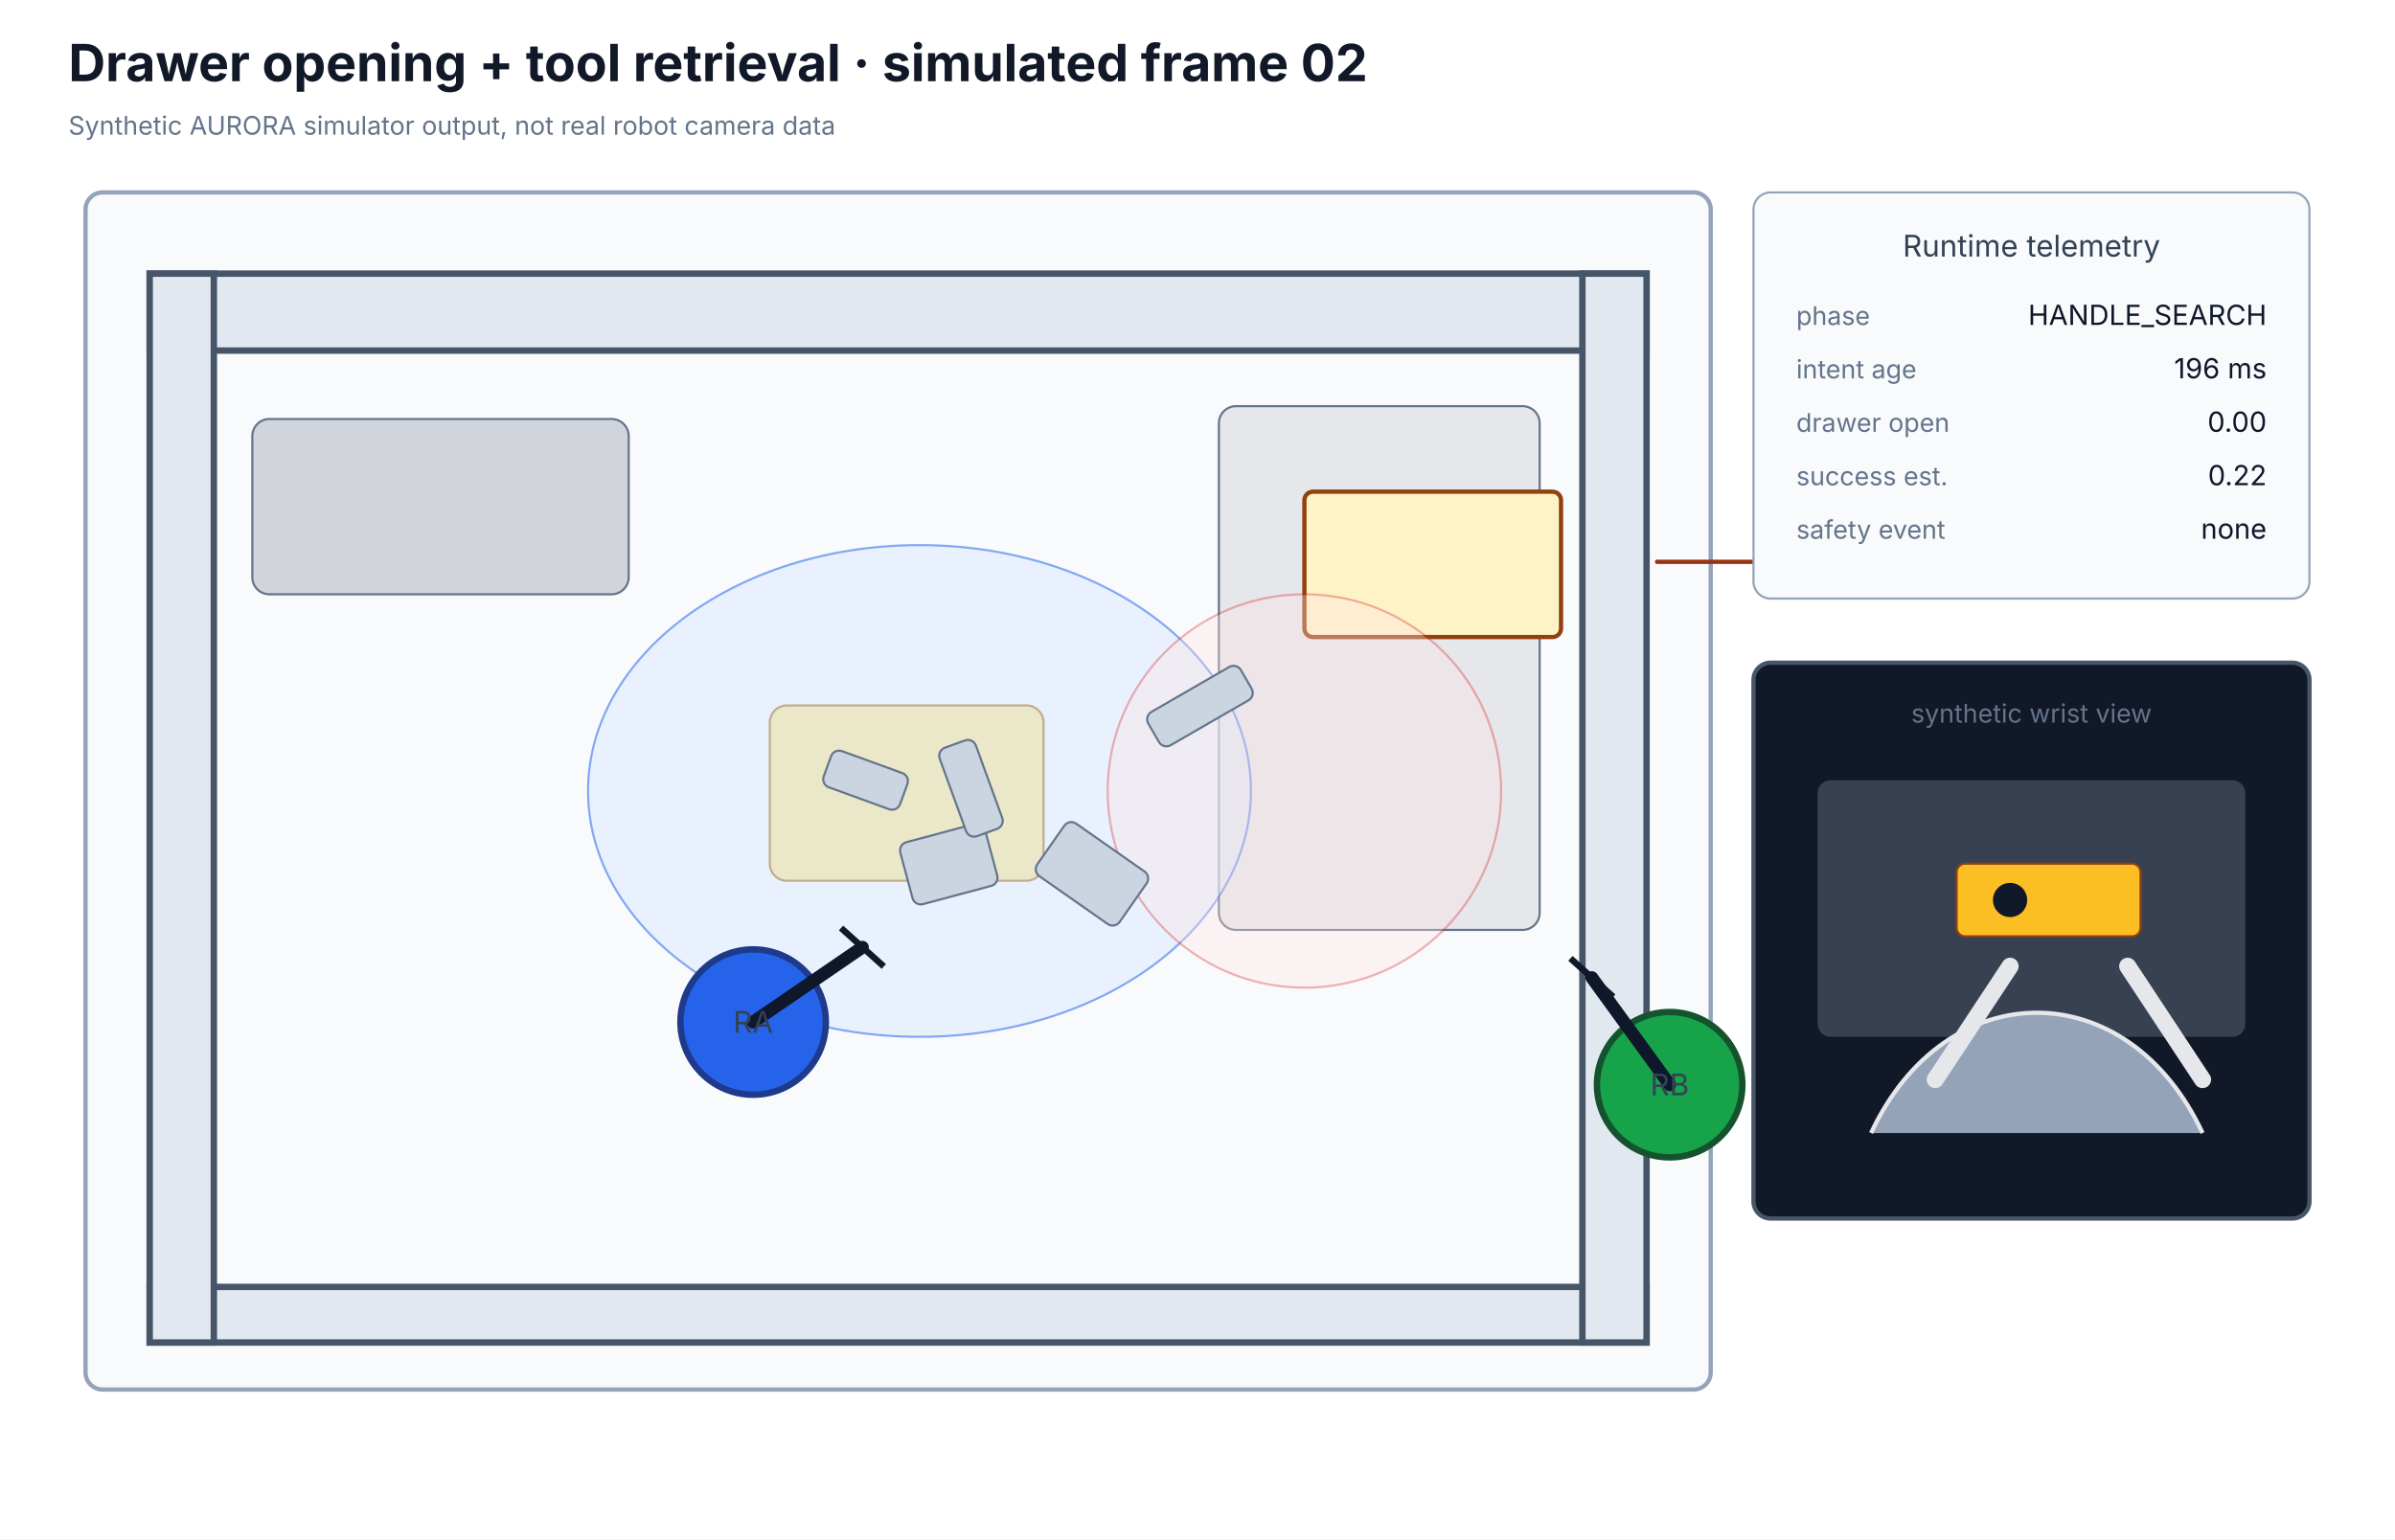
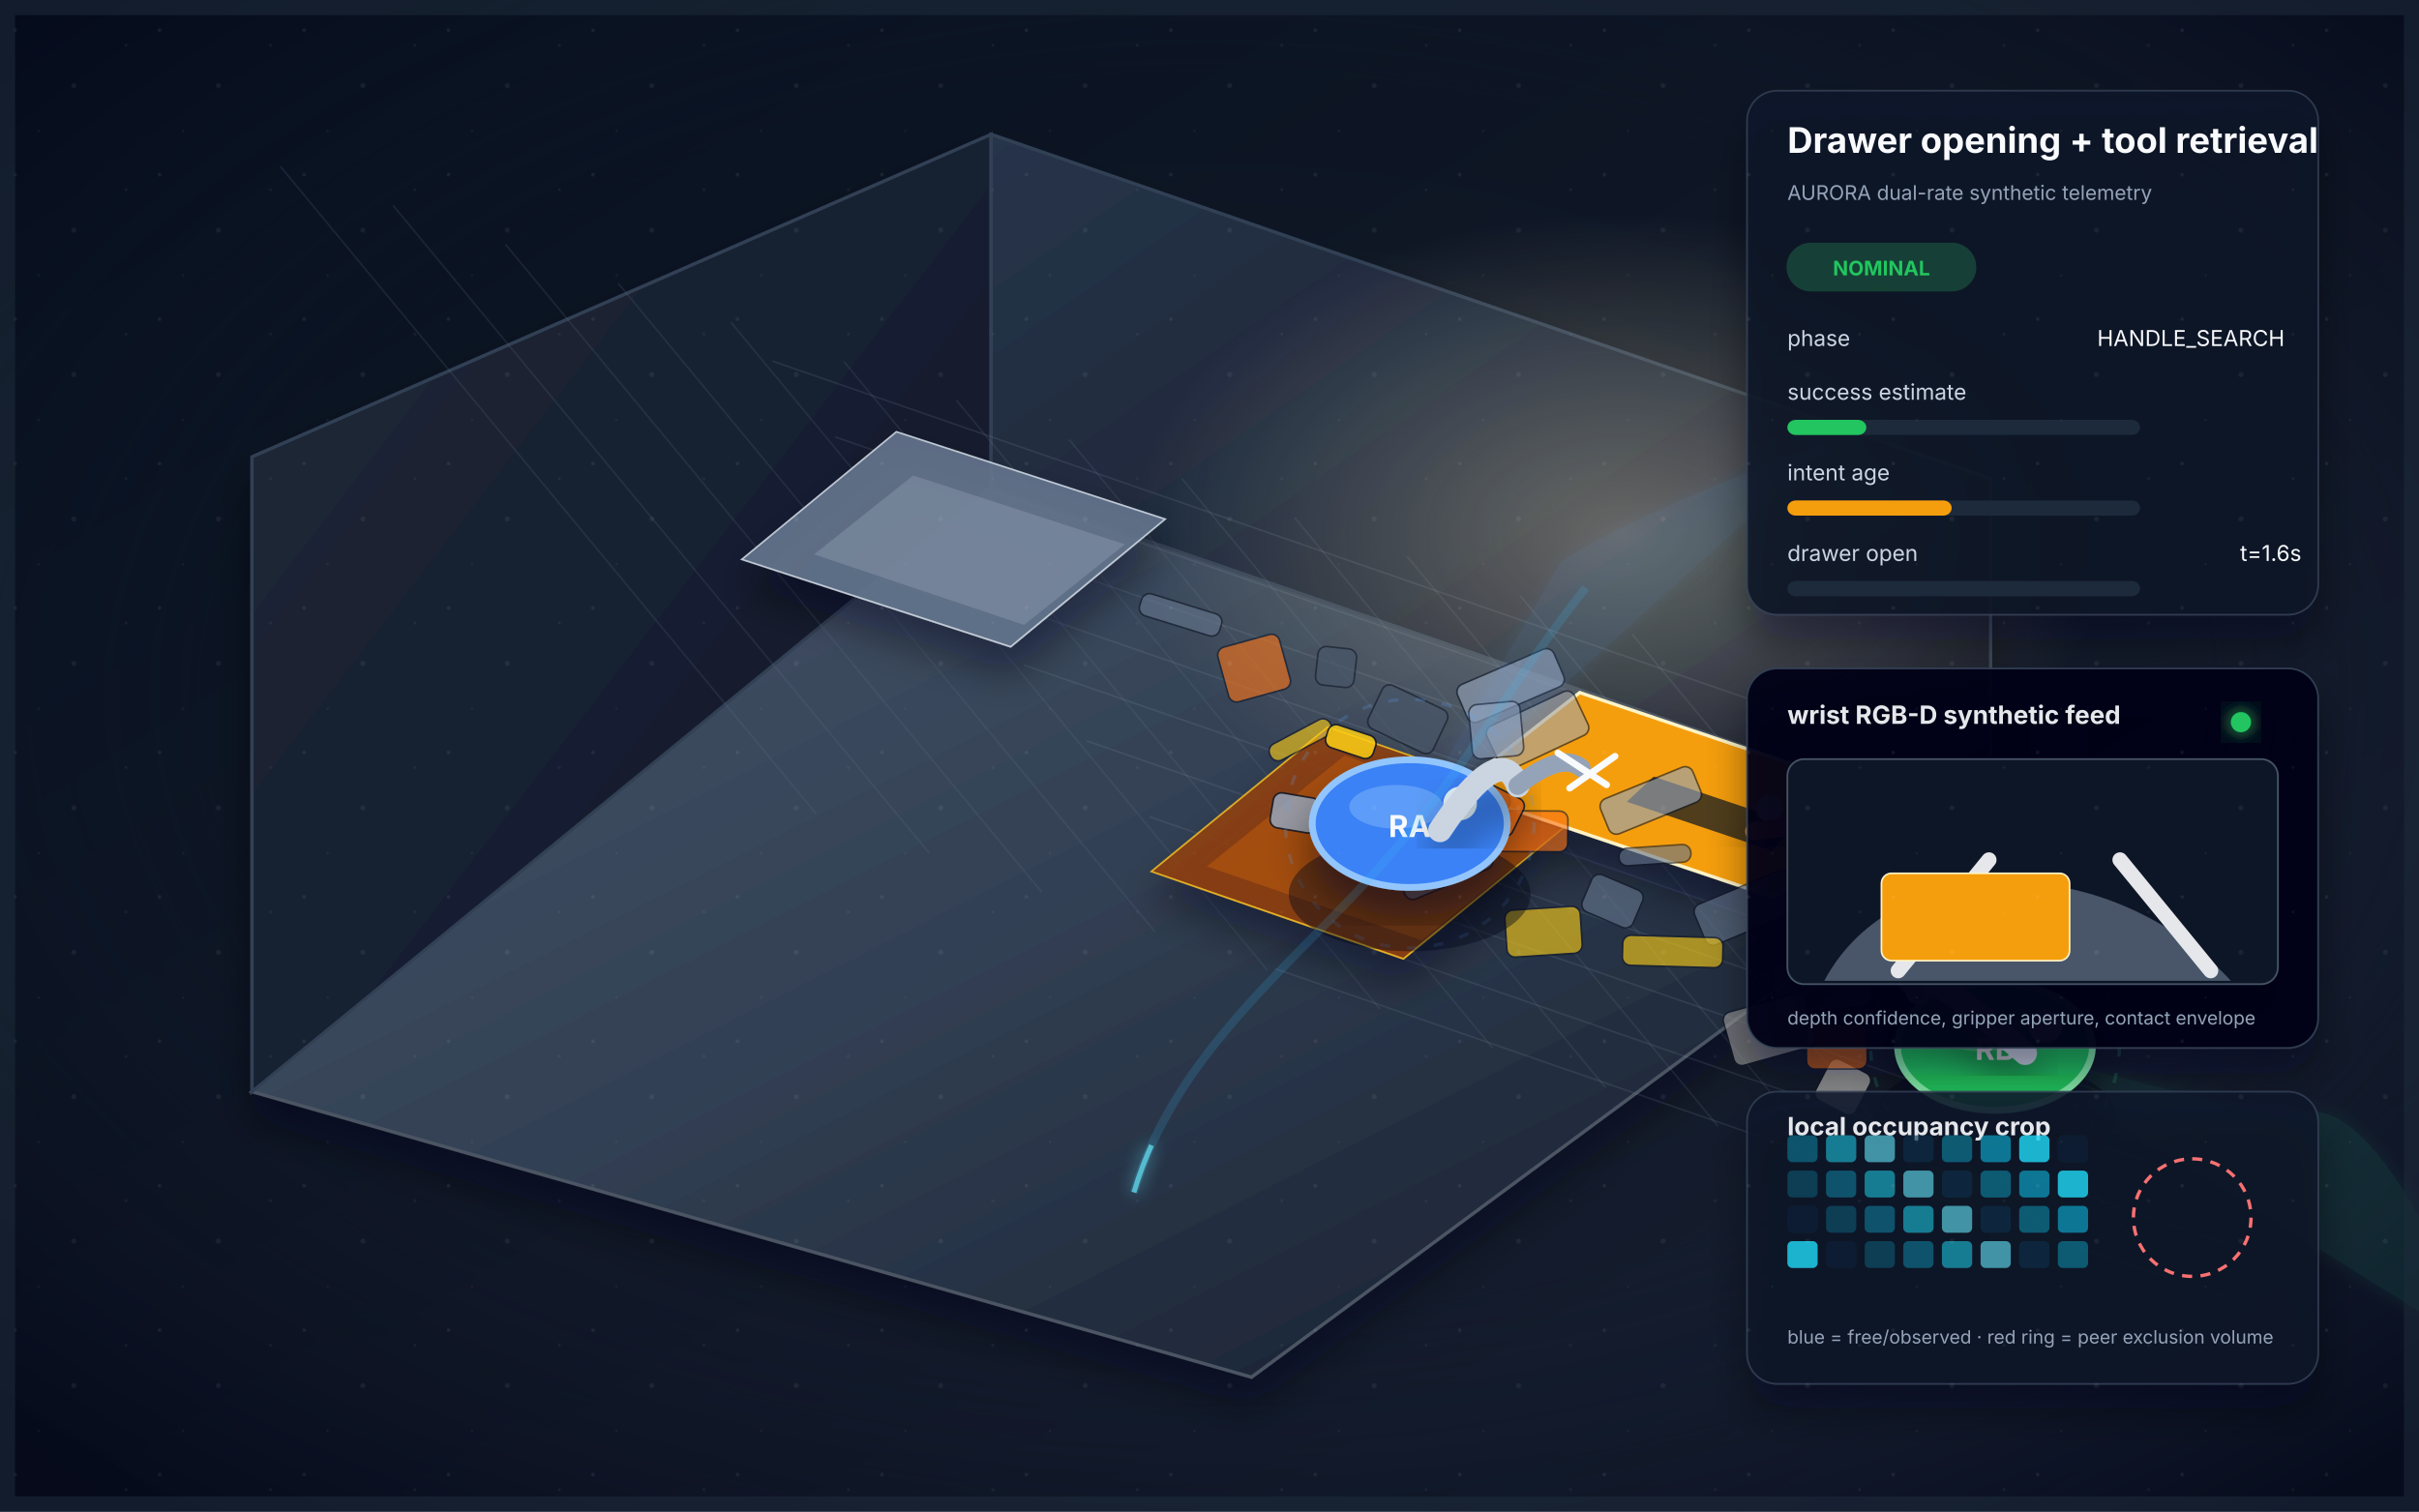
- <svg xmlns="http://www.w3.org/2000/svg" width="1120" height="720" viewBox="0 0 1120 720">
-   <style>text{font-family:Inter,Arial,sans-serif}.title{font-size:24px;font-weight:700;fill:#111827}.label{font-size:14px;fill:#334155}.small{font-size:12px;fill:#64748b}.hud{font-size:13px;fill:#0f172a}.wall{fill:#e2e8f0;stroke:#475569;stroke-width:3}.floor{fill:#f8fafc}.zone{fill:#dbeafe;stroke:#2563eb;stroke-width:1;opacity:.55}.danger{fill:#fee2e2;stroke:#dc2626;stroke-width:1}.drawer{fill:#fef3c7;stroke:#92400e;stroke-width:2}.clutter{fill:#cbd5e1;stroke:#64748b;stroke-width:1}.tool{fill:#f97316;stroke:#9a3412;stroke-width:2}.robotA{fill:#2563eb;stroke:#1e3a8a;stroke-width:3}.robotB{fill:#16a34a;stroke:#14532d;stroke-width:3}.arm{stroke:#0f172a;stroke-width:6;stroke-linecap:round}.grip{stroke:#111827;stroke-width:3}</style>
-   <rect width="100%" height="100%" fill="#ffffff" />
-   <text x="32.0" y="38.0" class="title" text-anchor="start">Drawer opening + tool retrieval · simulated frame 02</text>
-   <text x="32.0" y="63.0" class="small" text-anchor="start">Synthetic AURORA simulator output, not real robot camera data</text>
-   <rect x="40" y="90" width="760" height="560" rx="8" class="floor" stroke="#94a3b8" stroke-width="2" />
-   <rect x="70" y="128" width="700" height="36" class="wall" />
-   <rect x="70" y="602" width="700" height="26" class="wall" />
-   <rect x="70" y="128" width="30" height="500" class="wall" />
-   <rect x="740" y="128" width="30" height="500" class="wall" />
-   <rect x="118" y="196" width="176" height="82" rx="8" fill="#d1d5db" stroke="#64748b" />
-   <rect x="570" y="190" width="150" height="245" rx="8" fill="#e5e7eb" stroke="#64748b" />
-   <rect x="610.0" y="230" width="120.0" height="68" rx="4" class="drawer" />
-   <rect x="360" y="330" width="128" height="82" rx="8" fill="#fde68a" stroke="#a16207" />
-   <ellipse cx="430" cy="370" rx="155" ry="115" class="zone" />
-   <circle cx="610" cy="370" r="92" class="danger" opacity=".35" />
-   <rect x="390" y="350" width="38" height="18" rx="4" class="clutter" transform="rotate(20 390 350)" />
-   <rect x="420" y="395" width="41" height="30" rx="4" class="clutter" transform="rotate(-15 420 395)" />
-   <rect x="455" y="345" width="44" height="18" rx="4" class="clutter" transform="rotate(70 455 345)" />
-   <rect x="500" y="383" width="47" height="30" rx="4" class="clutter" transform="rotate(35 500 383)" />
-   <rect x="535" y="335" width="50" height="18" rx="4" class="clutter" transform="rotate(-30 535 335)" />
-   <path d="M 774.9 262.8 L 850.9 262.8" class="tool" stroke-width="9" stroke-linecap="round" />
-   <circle cx="854.9" cy="262.8" r="12" class="tool" />
-   <circle cx="352.2" cy="478.1" r="34" class="robotA" />
-   <line x1="352.2" y1="478.1" x2="403.3" y2="443.1" class="arm" />
-   <line x1="393.3" y1="434.1" x2="413.3" y2="452.1" class="grip" />
-   <text x="352.2" y="483.1" class="label" text-anchor="middle">RA</text>
-   <circle cx="780.8" cy="507.4" r="34" class="robotB" />
-   <line x1="780.8" y1="507.4" x2="744.4" y2="457.3" class="arm" />
-   <line x1="734.4" y1="448.3" x2="754.4" y2="466.3" class="grip" />
-   <text x="780.8" y="512.4" class="label" text-anchor="middle">RB</text>
-   <rect x="820" y="90" width="260" height="190" rx="8" fill="#f8fafc" stroke="#94a3b8" />
-   <text x="950.0" y="120.0" class="label" text-anchor="middle">Runtime telemetry</text>
-   <text x="840.0" y="152.0" class="small" text-anchor="start">phase</text>
-   <text x="1060.0" y="152.0" class="hud" text-anchor="end">HANDLE_SEARCH</text>
-   <text x="840.0" y="177.0" class="small" text-anchor="start">intent age</text>
-   <text x="1060.0" y="177.0" class="hud" text-anchor="end">196 ms</text>
-   <text x="840.0" y="202.0" class="small" text-anchor="start">drawer open</text>
-   <text x="1060.0" y="202.0" class="hud" text-anchor="end">0.00</text>
-   <text x="840.0" y="227.0" class="small" text-anchor="start">success est.</text>
-   <text x="1060.0" y="227.0" class="hud" text-anchor="end">0.22</text>
-   <text x="840.0" y="252.0" class="small" text-anchor="start">safety event</text>
-   <text x="1060.0" y="252.0" class="hud" text-anchor="end">none</text>
-   <rect x="820" y="310" width="260" height="260" rx="8" fill="#111827" stroke="#475569" stroke-width="2" />
-   <text x="950.0" y="338.0" class="small" text-anchor="middle">synthetic wrist view</text>
-   <rect x="850" y="365" width="200" height="120" rx="6" fill="#374151" />
-   <path d="M 875 530 C 910 455, 995 455, 1030 530" fill="#94a3b8" stroke="#e5e7eb" stroke-width="2" />
-   <line x1="905" y1="505" x2="940" y2="452" stroke="#e5e7eb" stroke-width="8" stroke-linecap="round" />
-   <line x1="995" y1="452" x2="1030" y2="505" stroke="#e5e7eb" stroke-width="8" stroke-linecap="round" />
-   <rect x="915.0" y="404" width="86.0" height="34" rx="4" fill="#fbbf24" stroke="#92400e" />
-   <circle cx="940" cy="421" r="8" fill="#111827" />
+ <svg xmlns="http://www.w3.org/2000/svg" width="1440" height="900" viewBox="0 0 1440 900">
+   <defs>
+     <linearGradient id="bg" x1="0" y1="0" x2="1" y2="1">
+       <stop offset="0" stop-color="#07111f" />
+       <stop offset="0.55" stop-color="#111827" />
+       <stop offset="1" stop-color="#172033" />
+     </linearGradient>
+     <radialGradient id="vignette" cx="50%" cy="46%" r="70%">
+       <stop offset="0" stop-color="#ffffff" stop-opacity="0.07" />
+       <stop offset="0.58" stop-color="#0f172a" stop-opacity="0" />
+       <stop offset="1" stop-color="#020617" stop-opacity="0.82" />
+     </radialGradient>
+     <linearGradient id="floorGrad" x1="0" y1="0" x2="1" y2="1">
+       <stop offset="0" stop-color="#475569" />
+       <stop offset="0.45" stop-color="#334155" />
+       <stop offset="1" stop-color="#111827" />
+     </linearGradient>
+     <linearGradient id="wallLeft" x1="0" y1="0" x2="1" y2="1">
+       <stop offset="0" stop-color="#1f2937" />
+       <stop offset="1" stop-color="#0f172a" />
+     </linearGradient>
+     <linearGradient id="wallRight" x1="0" y1="0" x2="1" y2="1">
+       <stop offset="0" stop-color="#273449" />
+       <stop offset="1" stop-color="#111827" />
+     </linearGradient>
+     <radialGradient id="lamp" cx="50%" cy="50%" r="50%">
+       <stop offset="0" stop-color="#fef3c7" stop-opacity="0.60" />
+       <stop offset="1" stop-color="#fef3c7" stop-opacity="0" />
+     </radialGradient>
+     <pattern id="dust" width="86" height="86" patternUnits="userSpaceOnUse">
+       <circle cx="9" cy="18" r="1.1" fill="#e5e7eb" opacity="0.22" />
+       <circle cx="44" cy="51" r="1.5" fill="#f8fafc" opacity="0.18" />
+       <circle cx="75" cy="27" r="0.9" fill="#cbd5e1" opacity="0.18" />
+       <circle cx="23" cy="78" r="0.7" fill="#fef3c7" opacity="0.16" />
+     </pattern>
+     <filter id="softShadow" x="-30%" y="-30%" width="160%" height="160%">
+       <feDropShadow dx="0" dy="16" stdDeviation="12" flood-color="#020617" flood-opacity="0.45" />
+     </filter>
+     <filter id="glow" x="-50%" y="-50%" width="200%" height="200%">
+       <feGaussianBlur stdDeviation="5" result="coloredBlur" />
+       <feMerge>
+         <feMergeNode in="coloredBlur" />
+         <feMergeNode in="SourceGraphic" />
+       </feMerge>
+     </filter>
+   </defs>
+   <rect width="1440" height="900" fill="url(#bg)" />
+   <rect width="1440" height="900" fill="url(#vignette)" opacity="0.95" />
+   <g filter="url(#softShadow)">
+     <path d="M150 650 L590 290 L1185 495 L745 820 Z" fill="url(#floorGrad)" stroke="#4b5563" stroke-width="2" />
+     <path d="M150 650 L150 272 L590 80 L590 290 Z" fill="url(#wallLeft)" stroke="#334155" stroke-width="2" />
+     <path d="M590 80 L1185 285 L1185 495 L590 290 Z" fill="url(#wallRight)" stroke="#334155" stroke-width="2" />
+   </g>
+   <line x1="166.9" y1="99.1" x2="486.1" y2="484.8" stroke="#64748b" stroke-width="1" opacity="0.18" />
+   <line x1="234.0" y1="122.3" x2="553.2" y2="508.0" stroke="#64748b" stroke-width="1" opacity="0.18" />
+   <line x1="301.0" y1="145.6" x2="620.2" y2="531.3" stroke="#64748b" stroke-width="1" opacity="0.18" />
+   <line x1="368.1" y1="168.8" x2="687.3" y2="554.5" stroke="#64748b" stroke-width="1" opacity="0.18" />
+   <line x1="435.2" y1="192.0" x2="754.4" y2="577.7" stroke="#64748b" stroke-width="1" opacity="0.18" />
+   <line x1="502.3" y1="215.2" x2="821.5" y2="600.9" stroke="#64748b" stroke-width="1" opacity="0.18" />
+   <line x1="569.4" y1="238.4" x2="888.6" y2="624.1" stroke="#64748b" stroke-width="1" opacity="0.18" />
+   <line x1="636.4" y1="261.7" x2="955.6" y2="647.4" stroke="#64748b" stroke-width="1" opacity="0.18" />
+   <line x1="703.5" y1="284.9" x2="1022.7" y2="670.6" stroke="#64748b" stroke-width="1" opacity="0.18" />
+   <line x1="770.6" y1="308.1" x2="1089.8" y2="693.8" stroke="#64748b" stroke-width="1" opacity="0.18" />
+   <line x1="837.7" y1="331.3" x2="1156.9" y2="717.0" stroke="#64748b" stroke-width="1" opacity="0.18" />
+   <line x1="904.8" y1="354.5" x2="1224.0" y2="740.2" stroke="#64748b" stroke-width="1" opacity="0.18" />
+   <line x1="971.8" y1="377.8" x2="1291.0" y2="763.5" stroke="#64748b" stroke-width="1" opacity="0.18" />
+   <line x1="459.8" y1="215.0" x2="1068.2" y2="425.6" stroke="#94a3b8" stroke-width="1" opacity="0.14" />
+   <line x1="497.2" y1="260.2" x2="1105.6" y2="470.8" stroke="#94a3b8" stroke-width="1" opacity="0.14" />
+   <line x1="534.7" y1="305.5" x2="1143.1" y2="516.1" stroke="#94a3b8" stroke-width="1" opacity="0.14" />
+   <line x1="572.1" y1="350.7" x2="1180.5" y2="561.3" stroke="#94a3b8" stroke-width="1" opacity="0.14" />
+   <line x1="609.6" y1="396.0" x2="1218.0" y2="606.6" stroke="#94a3b8" stroke-width="1" opacity="0.14" />
+   <line x1="647.0" y1="441.2" x2="1255.4" y2="651.8" stroke="#94a3b8" stroke-width="1" opacity="0.14" />
+   <line x1="684.4" y1="486.4" x2="1292.8" y2="697.0" stroke="#94a3b8" stroke-width="1" opacity="0.14" />
+   <line x1="721.9" y1="531.7" x2="1330.3" y2="742.3" stroke="#94a3b8" stroke-width="1" opacity="0.14" />
+   <line x1="759.3" y1="576.9" x2="1367.7" y2="787.5" stroke="#94a3b8" stroke-width="1" opacity="0.14" />
+   <ellipse cx="965" cy="318" rx="290" ry="190" fill="url(#lamp)" opacity="0.55" />
+   <g filter="url(#softShadow)">
+     <path d="M533.6 257.1 l160 52 l-92 76 l-160 -52z" fill="#64748b" stroke="#cbd5e1" opacity="0.92" />
+     <path d="M543.6 283.1 l126 41 l-60 48 l-125 -42z" fill="#94a3b8" opacity="0.35" />
+   </g>
+   <g filter="url(#softShadow)">
+     <path d="M790.4 432.9 l150 52 l-105 86 l-150 -52z" fill="#92400e" stroke="#fbbf24" opacity="0.86" />
+     <path d="M800.4 449.9 l128 44 l-82 66 l-128 -44z" fill="#b45309" opacity="0.65" />
+   </g>
+   <g filter="url(#softShadow)">
+     <path d="M940.4 412.4 l190 64 l-74 58 l-190 -64z" fill="#f59e0b" stroke="#fef3c7" stroke-width="2" />
+     <path d="M984.4 462.4 l86 29 l-16 15 l-86 -29z" fill="#111827" opacity="0.72" />
+     <circle cx="1053.4" cy="481.4" r="8" fill="#fef3c7" />
+   </g>
+   <rect x="758.8" y="471.3" width="28.0" height="21.1" rx="5" fill="#94a3b8" stroke="#111827" opacity="0.86" transform="rotate(9.6 758.8 471.3)" />
+   <rect x="963.4" y="505.4" width="42.9" height="10.5" rx="5" fill="#64748b" stroke="#111827" opacity="0.62" transform="rotate(-3.8 963.4 505.4)" />
+   <rect x="895.5" y="542.2" width="45.0" height="28.1" rx="5" fill="#facc15" stroke="#111827" opacity="0.62" transform="rotate(-3.7 895.5 542.2)" />
+   <rect x="831.0" y="519.6" width="56.4" height="19.0" rx="5" fill="#a3a3a3" stroke="#111827" opacity="0.62" transform="rotate(-22.6 831.0 519.6)" />
+   <rect x="879.0" y="482.6" width="54.4" height="24.3" rx="5" fill="#f97316" stroke="#111827" opacity="0.62" transform="rotate(0.4 879.0 482.6)" />
+   <rect x="878.7" y="464.5" width="24.1" height="11.5" rx="5" fill="#475569" stroke="#111827" opacity="0.86" transform="rotate(24.7 878.7 464.5)" />
+   <rect x="951.0" y="477.4" width="59.3" height="22.5" rx="5" fill="#94a3b8" stroke="#111827" opacity="0.62" transform="rotate(-22.2 951.0 477.4)" />
+   <rect x="1006.9" y="540.2" width="61.2" height="26.3" rx="5" fill="#64748b" stroke="#111827" opacity="0.62" transform="rotate(-22.7 1006.9 540.2)" />
+   <rect x="966.1" y="556.7" width="59.8" height="18.0" rx="5" fill="#facc15" stroke="#111827" opacity="0.62" transform="rotate(1.6 966.1 556.7)" />
+   <rect x="883.1" y="434.3" width="57.6" height="28.7" rx="5" fill="#a3a3a3" stroke="#111827" opacity="0.62" transform="rotate(-25.2 883.1 434.3)" />
+   <rect x="882.4" y="464.5" width="29.8" height="24.5" rx="5" fill="#f97316" stroke="#111827" opacity="0.86" transform="rotate(26.3 882.4 464.5)" />
+   <rect x="824.9" y="406.1" width="42.8" height="28.7" rx="5" fill="#475569" stroke="#111827" opacity="0.62" transform="rotate(25.5 824.9 406.1)" />
+   <rect x="865.7" y="409.4" width="62.6" height="24.4" rx="5" fill="#94a3b8" stroke="#111827" opacity="0.62" transform="rotate(-23.3 865.7 409.4)" />
+   <rect x="681.0" y="352.2" width="49.9" height="13.7" rx="5" fill="#64748b" stroke="#111827" opacity="0.62" transform="rotate(17.2 681.0 352.2)" />
+   <rect x="753.7" y="445.2" width="40.6" height="10.9" rx="5" fill="#facc15" stroke="#111827" opacity="0.62" transform="rotate(-27.9 753.7 445.2)" />
+   <rect x="1091.3" y="628.7" width="27.2" height="27.6" rx="5" fill="#a3a3a3" stroke="#111827" opacity="0.86" transform="rotate(27.4 1091.3 628.7)" />
+   <rect x="1075.3" y="609.4" width="36.2" height="27.2" rx="5" fill="#f97316" stroke="#111827" opacity="0.62" transform="rotate(-0.1 1075.3 609.4)" />
+   <rect x="1054.4" y="574.6" width="57.4" height="30.6" rx="5" fill="#475569" stroke="#111827" opacity="0.62" transform="rotate(-6.4 1054.4 574.6)" />
+   <rect x="873.9" y="420.0" width="30.7" height="32.5" rx="5" fill="#94a3b8" stroke="#111827" opacity="0.62" transform="rotate(-5.3 873.9 420.0)" />
+   <rect x="949.5" y="519.0" width="32.9" height="24.1" rx="5" fill="#64748b" stroke="#111827" opacity="0.62" transform="rotate(23.1 949.5 519.0)" />
+   <rect x="792.2" y="430.1" width="29.8" height="14.3" rx="5" fill="#facc15" stroke="#111827" opacity="0.86" transform="rotate(18.3 792.2 430.1)" />
+   <rect x="1024.6" y="603.9" width="50.1" height="33.0" rx="5" fill="#a3a3a3" stroke="#111827" opacity="0.62" transform="rotate(-15.6 1024.6 603.9)" />
+   <rect x="723.7" y="386.6" width="38.1" height="33.8" rx="5" fill="#f97316" stroke="#111827" opacity="0.62" transform="rotate(-15.4 723.7 386.6)" />
+   <rect x="785.1" y="384.4" width="23.1" height="23.1" rx="5" fill="#475569" stroke="#111827" opacity="0.62" transform="rotate(6.3 785.1 384.4)" />
+   <path d="M839.2 490.4 l90.0 -155.9 q46 -30 164.4 -73.2 z" fill="#60a5fa" opacity="0.10" filter="url(#glow)" />
+   <circle cx="839.2" cy="490.4" r="74" fill="none" stroke="#60a5fa" stroke-width="2" opacity="0.20" stroke-dasharray="6 10" />
+   <path d="M1187.6 623.1 l174.7 43.5 q46 -30 115.7 137.9 z" fill="#34d399" opacity="0.10" filter="url(#glow)" />
+   <circle cx="1187.6" cy="623.1" r="74" fill="none" stroke="#34d399" stroke-width="2" opacity="0.20" stroke-dasharray="6 10" />
+   <g filter="url(#softShadow)">
+     <path d="M1044.4 495.0 L1140.4 481.0" stroke="#fb923c" stroke-width="11" stroke-linecap="round" />
+     <circle cx="1146.4" cy="479.0" r="15" fill="#f97316" stroke="#fed7aa" stroke-width="3" />
+   </g>
+   <ellipse cx="839.2" cy="532.4" rx="72" ry="34" fill="#020617" opacity="0.42" />
+   <g filter="url(#softShadow)">
+     <ellipse cx="839.2" cy="490.4" rx="58" ry="38" fill="#3b82f6" stroke="#93c5fd" stroke-width="4" />
+     <ellipse cx="831.2" cy="480.4" rx="28" ry="13" fill="#93c5fd" opacity="0.38" />
+     <circle cx="869.2" cy="478.4" r="10" fill="#e0f2fe" />
+     <text x="839.2" y="498.4" font-family="Inter,Arial,sans-serif" font-size="18" font-weight="700" text-anchor="middle" fill="#f8fafc">RA</text>
+   </g>
+   <path d="M857.2 494.4 Q893.5 439.8 903.5 467.8" stroke="#cbd5e1" stroke-width="14" stroke-linecap="round" fill="none" filter="url(#softShadow)" />
+   <path d="M903.5 467.8 Q929.4 447.3 941.4 457.3" stroke="#94a3b8" stroke-width="11" stroke-linecap="round" fill="none" />
+   <path d="M927.4 448.3 L956.4 467.3 M934.4 469.3 L961.4 450.3" stroke="#f8fafc" stroke-width="4" stroke-linecap="round" />
+   <ellipse cx="1187.6" cy="665.1" rx="72" ry="34" fill="#020617" opacity="0.42" />
+   <g filter="url(#softShadow)">
+     <ellipse cx="1187.6" cy="623.1" rx="58" ry="38" fill="#22c55e" stroke="#86efac" stroke-width="4" />
+     <ellipse cx="1179.6" cy="613.1" rx="28" ry="13" fill="#86efac" opacity="0.38" />
+     <circle cx="1217.6" cy="611.1" r="10" fill="#e0f2fe" />
+     <text x="1187.6" y="631.1" font-family="Inter,Arial,sans-serif" font-size="18" font-weight="700" text-anchor="middle" fill="#f8fafc">RB</text>
+   </g>
+   <path d="M1205.6 627.1 Q1131.7 562.8 1141.7 590.8" stroke="#cbd5e1" stroke-width="14" stroke-linecap="round" fill="none" filter="url(#softShadow)" />
+   <path d="M1141.7 590.8 Q1110.3 559.5 1122.3 569.5" stroke="#94a3b8" stroke-width="11" stroke-linecap="round" fill="none" />
+   <path d="M1108.3 560.5 L1137.3 579.5 M1115.3 581.5 L1142.3 562.5" stroke="#f8fafc" stroke-width="4" stroke-linecap="round" />
+   <path d="M675 710 C700 625, 775 570, 825 512 C875 455, 900 405, 944 350" fill="none" stroke="#38bdf8" stroke-width="5" opacity="0.16" />
+   <path d="M675 710 C700 625, 775 570, 825 512 C875 455, 900 405, 944 350" fill="none" stroke="#67e8f9" stroke-width="3" opacity="0.72" stroke-dasharray="30.0 800" filter="url(#glow)" />
+   <g filter="url(#softShadow)">
+     <rect x="1040" y="54" width="340" height="312" rx="18" fill="#0f172a" opacity="0.88" stroke="#334155" />
+     <text x="1064" y="91" font-family="Inter,Arial,sans-serif" font-size="21" font-weight="700" fill="#f8fafc">Drawer opening + tool retrieval</text>
+     <text x="1064" y="119" font-family="Inter,Arial,sans-serif" font-size="12" fill="#94a3b8">AURORA dual-rate synthetic telemetry</text>
+     <rect x="1064" y="145" width="112" height="28" rx="14" fill="#22c55e" opacity="0.23" stroke="#22c55e" />
+     <text x="1120" y="164" font-family="Inter,Arial,sans-serif" font-size="12" font-weight="700" text-anchor="middle" fill="#22c55e">NOMINAL</text>
+     <text x="1064" y="206" font-family="Inter,Arial,sans-serif" font-size="13" fill="#cbd5e1">phase</text>
+     <text x="1360" y="206" font-family="Inter,Arial,sans-serif" font-size="13" text-anchor="end" fill="#f8fafc">HANDLE_SEARCH</text>
+     <text x="1064" y="238" font-family="Inter,Arial,sans-serif" font-size="13" fill="#cbd5e1">success estimate</text>
+     <rect x="1064" y="250" width="210" height="9" rx="5" fill="#1e293b" />
+     <rect x="1064" y="250" width="47.0" height="9" rx="5" fill="#22c55e" />
+     <text x="1064" y="286" font-family="Inter,Arial,sans-serif" font-size="13" fill="#cbd5e1">intent age</text>
+     <rect x="1064" y="298" width="210" height="9" rx="5" fill="#1e293b" />
+     <rect x="1064" y="298" width="97.8" height="9" rx="5" fill="#f59e0b" />
+     <text x="1064" y="334" font-family="Inter,Arial,sans-serif" font-size="13" fill="#cbd5e1">drawer open</text>
+     <rect x="1064" y="346" width="210" height="9" rx="5" fill="#1e293b" />
+     <rect x="1064" y="346" width="0.0" height="9" rx="5" fill="#38bdf8" />
+     <text x="1370" y="334" font-family="Inter,Arial,sans-serif" font-size="13" text-anchor="end" fill="#f8fafc">t=1.6s</text>
+   </g>
+   <g filter="url(#softShadow)">
+     <rect x="1040" y="398" width="340" height="226" rx="18" fill="#020617" opacity="0.94" stroke="#334155" />
+     <text x="1064" y="431" font-family="Inter,Arial,sans-serif" font-size="15" font-weight="700" fill="#e5e7eb">wrist RGB-D synthetic feed</text>
+     <rect x="1064" y="452" width="292" height="134" rx="10" fill="#111827" stroke="#475569" />
+     <path d="M1086 584 C1128 505, 1256 506, 1328 584" fill="#64748b" opacity="0.68" />
+     <line x1="1130" y1="578" x2="1184" y2="512" stroke="#e5e7eb" stroke-width="9" stroke-linecap="round" />
+     <line x1="1262" y1="512" x2="1316" y2="578" stroke="#e5e7eb" stroke-width="9" stroke-linecap="round" />
+     <rect x="1120.0" y="520" width="112.0" height="52" rx="6" fill="#f59e0b" stroke="#fef3c7" />
+     <circle cx="1334" cy="430" r="6" fill="#22c55e" filter="url(#glow)" />
+     <text x="1064" y="610" font-family="Inter,Arial,sans-serif" font-size="11" fill="#94a3b8">depth confidence, gripper aperture, contact envelope</text>
+   </g>
+   <g filter="url(#softShadow)">
+     <rect x="1040" y="650" width="340" height="174" rx="18" fill="#0f172a" opacity="0.88" stroke="#334155" />
+     <text x="1064" y="676" font-family="Inter,Arial,sans-serif" font-size="15" font-weight="700" fill="#e5e7eb">local occupancy crop</text>
+     <rect x="1064" y="676" width="18" height="16" rx="3" fill="#0891b2" opacity="0.47" />
+     <rect x="1087" y="676" width="18" height="16" rx="3" fill="#22d3ee" opacity="0.53" />
+     <rect x="1110" y="676" width="18" height="16" rx="3" fill="#67e8f9" opacity="0.59" />
+     <rect x="1133" y="676" width="18" height="16" rx="3" fill="#082f49" opacity="0.65" />
+     <rect x="1156" y="676" width="18" height="16" rx="3" fill="#0e7490" opacity="0.71" />
+     <rect x="1179" y="676" width="18" height="16" rx="3" fill="#0891b2" opacity="0.77" />
+     <rect x="1202" y="676" width="18" height="16" rx="3" fill="#22d3ee" opacity="0.83" />
+     <rect x="1225" y="676" width="18" height="16" rx="3" fill="#082f49" opacity="0.35" />
+     <rect x="1064" y="697" width="18" height="16" rx="3" fill="#0e7490" opacity="0.41" />
+     <rect x="1087" y="697" width="18" height="16" rx="3" fill="#0891b2" opacity="0.47" />
+     <rect x="1110" y="697" width="18" height="16" rx="3" fill="#22d3ee" opacity="0.53" />
+     <rect x="1133" y="697" width="18" height="16" rx="3" fill="#67e8f9" opacity="0.59" />
+     <rect x="1156" y="697" width="18" height="16" rx="3" fill="#082f49" opacity="0.65" />
+     <rect x="1179" y="697" width="18" height="16" rx="3" fill="#0e7490" opacity="0.71" />
+     <rect x="1202" y="697" width="18" height="16" rx="3" fill="#0891b2" opacity="0.77" />
+     <rect x="1225" y="697" width="18" height="16" rx="3" fill="#22d3ee" opacity="0.83" />
+     <rect x="1064" y="718" width="18" height="16" rx="3" fill="#082f49" opacity="0.35" />
+     <rect x="1087" y="718" width="18" height="16" rx="3" fill="#0e7490" opacity="0.41" />
+     <rect x="1110" y="718" width="18" height="16" rx="3" fill="#0891b2" opacity="0.47" />
+     <rect x="1133" y="718" width="18" height="16" rx="3" fill="#22d3ee" opacity="0.53" />
+     <rect x="1156" y="718" width="18" height="16" rx="3" fill="#67e8f9" opacity="0.59" />
+     <rect x="1179" y="718" width="18" height="16" rx="3" fill="#082f49" opacity="0.65" />
+     <rect x="1202" y="718" width="18" height="16" rx="3" fill="#0e7490" opacity="0.71" />
+     <rect x="1225" y="718" width="18" height="16" rx="3" fill="#0891b2" opacity="0.77" />
+     <rect x="1064" y="739" width="18" height="16" rx="3" fill="#22d3ee" opacity="0.83" />
+     <rect x="1087" y="739" width="18" height="16" rx="3" fill="#082f49" opacity="0.35" />
+     <rect x="1110" y="739" width="18" height="16" rx="3" fill="#0e7490" opacity="0.41" />
+     <rect x="1133" y="739" width="18" height="16" rx="3" fill="#0891b2" opacity="0.47" />
+     <rect x="1156" y="739" width="18" height="16" rx="3" fill="#22d3ee" opacity="0.53" />
+     <rect x="1179" y="739" width="18" height="16" rx="3" fill="#67e8f9" opacity="0.59" />
+     <rect x="1202" y="739" width="18" height="16" rx="3" fill="#082f49" opacity="0.65" />
+     <rect x="1225" y="739" width="18" height="16" rx="3" fill="#0e7490" opacity="0.71" />
+     <rect x="1270" y="690" width="70" height="70" rx="35" fill="none" stroke="#f87171" stroke-width="2" stroke-dasharray="6 5" />
+     <text x="1064" y="800" font-family="Inter,Arial,sans-serif" font-size="11" fill="#94a3b8">blue = free/observed · red ring = peer exclusion volume</text>
+   </g>
+   <rect x="0" y="0" width="1440" height="900" fill="url(#dust)" opacity="0.33" />
+   <rect x="0" y="0" width="1440" height="900" fill="none" stroke="#1e293b" stroke-width="18" opacity="0.55" />
</svg>
